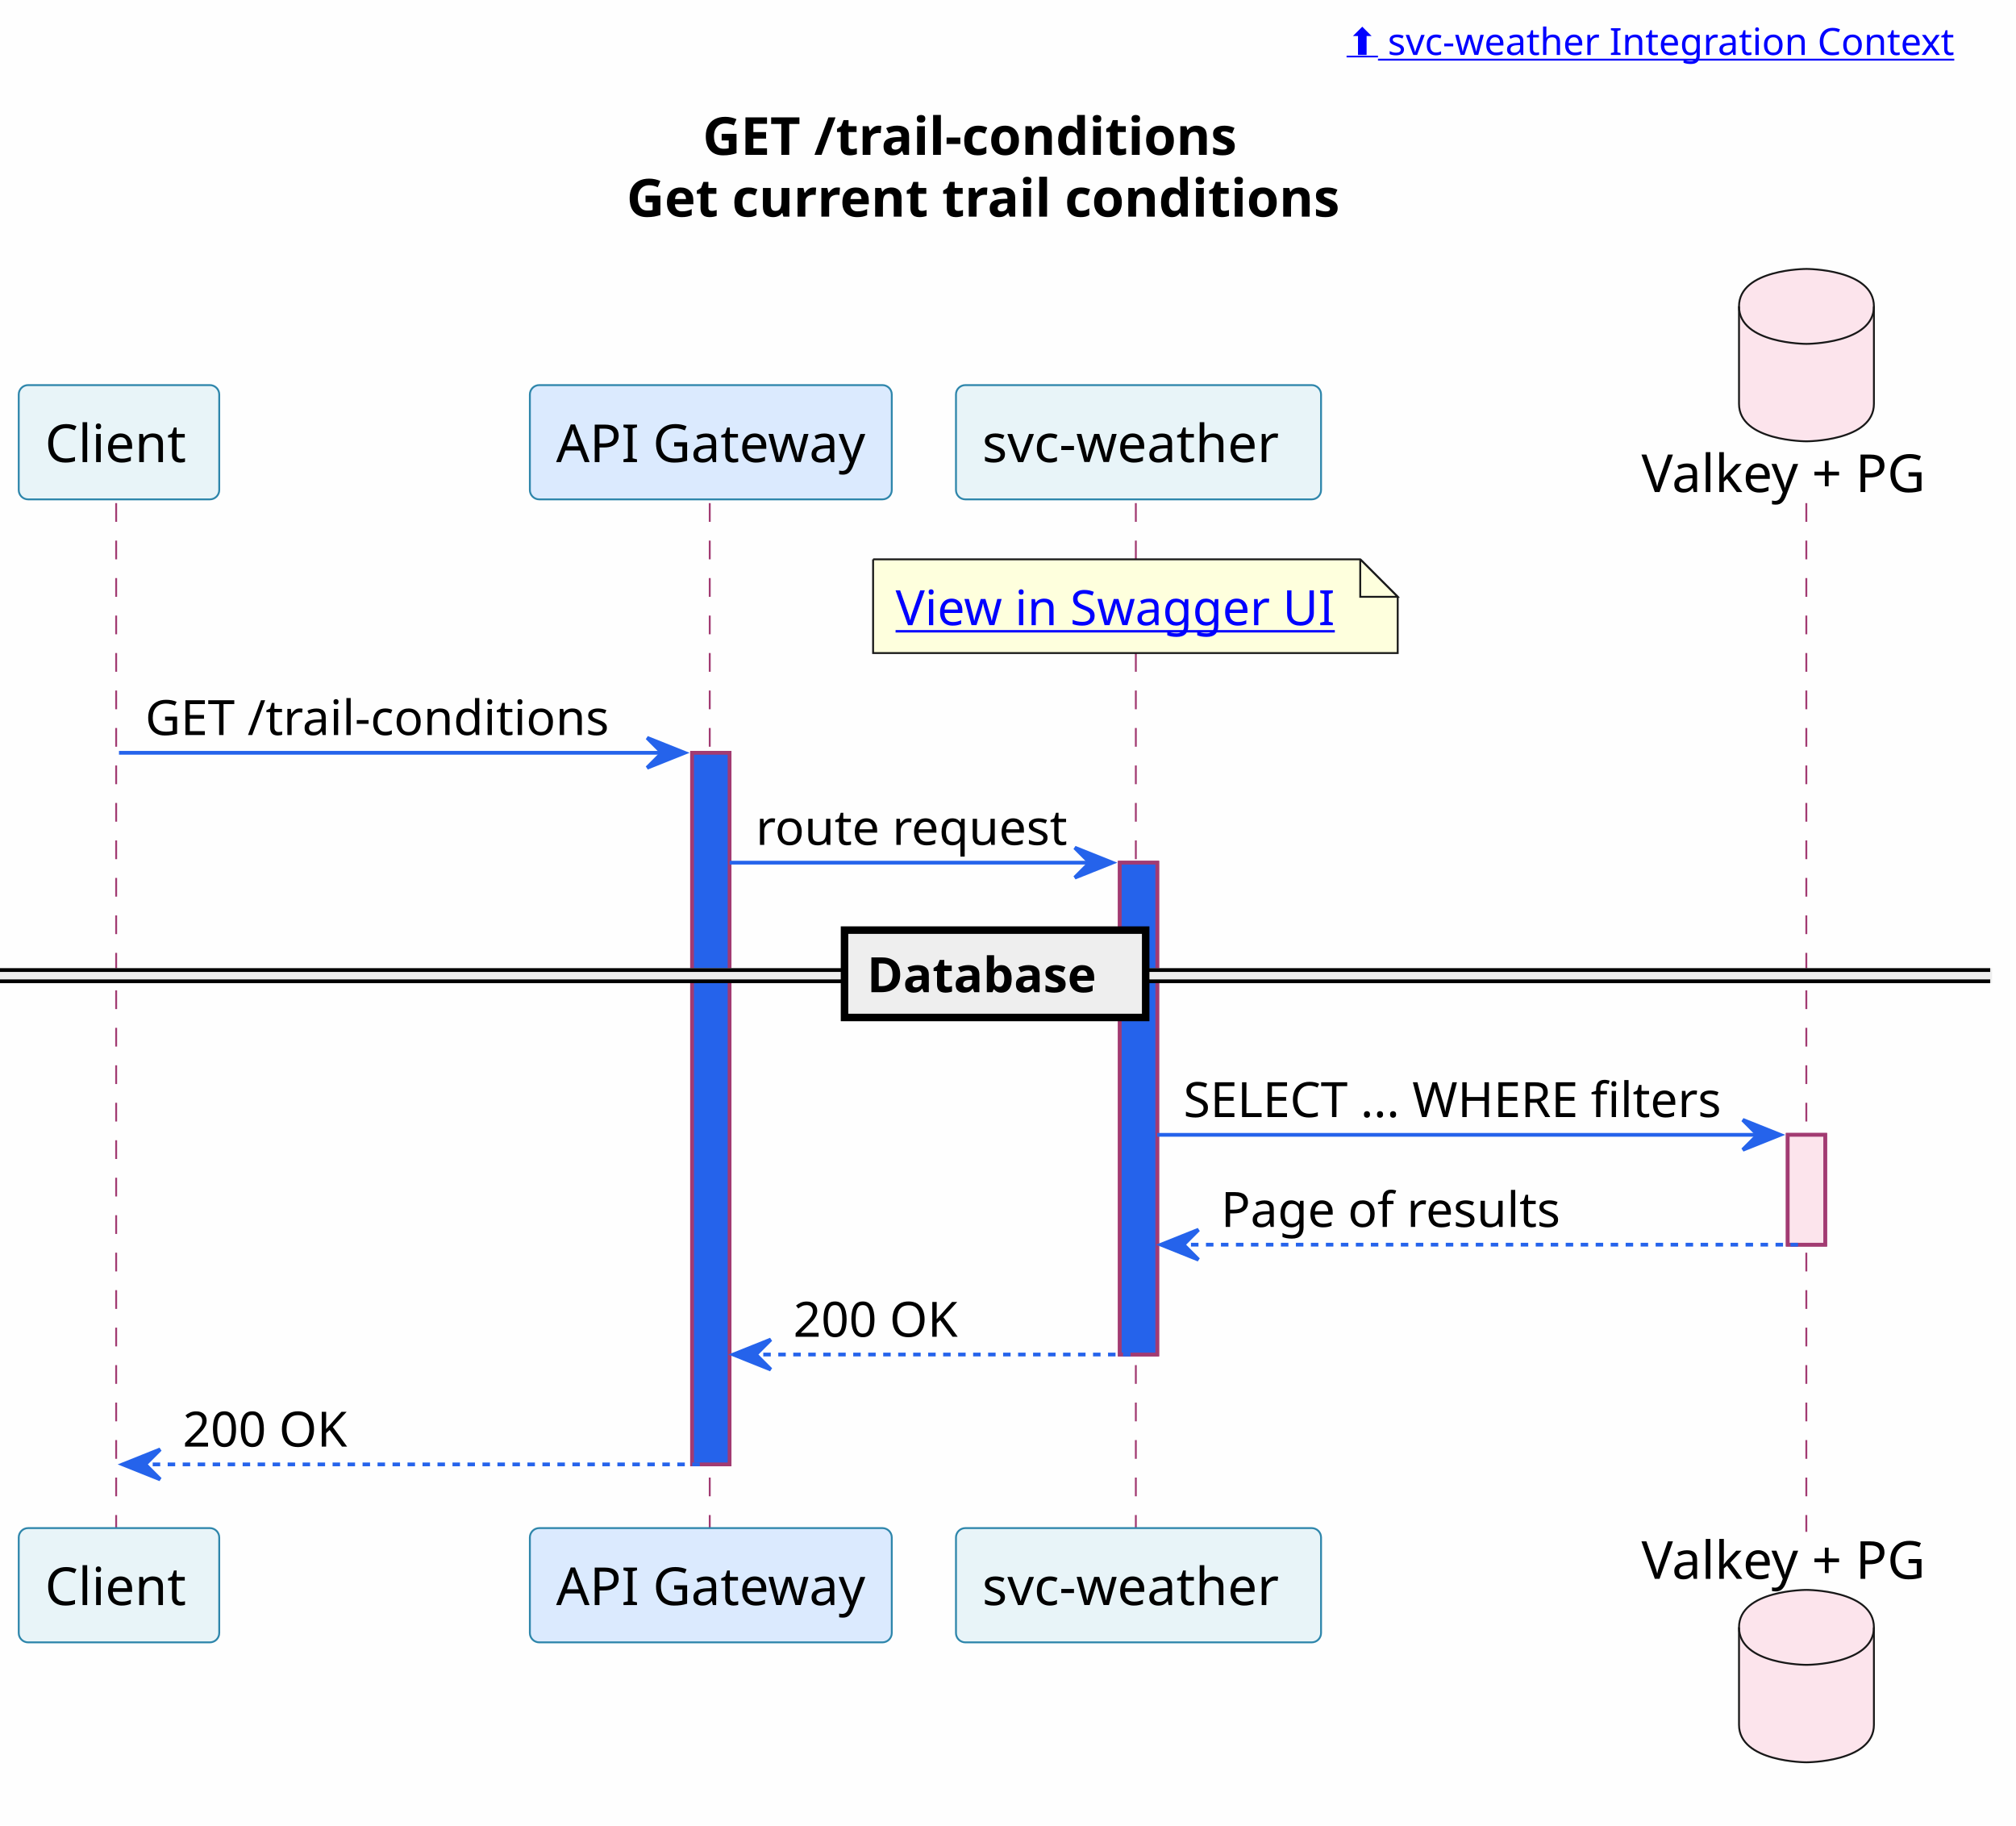
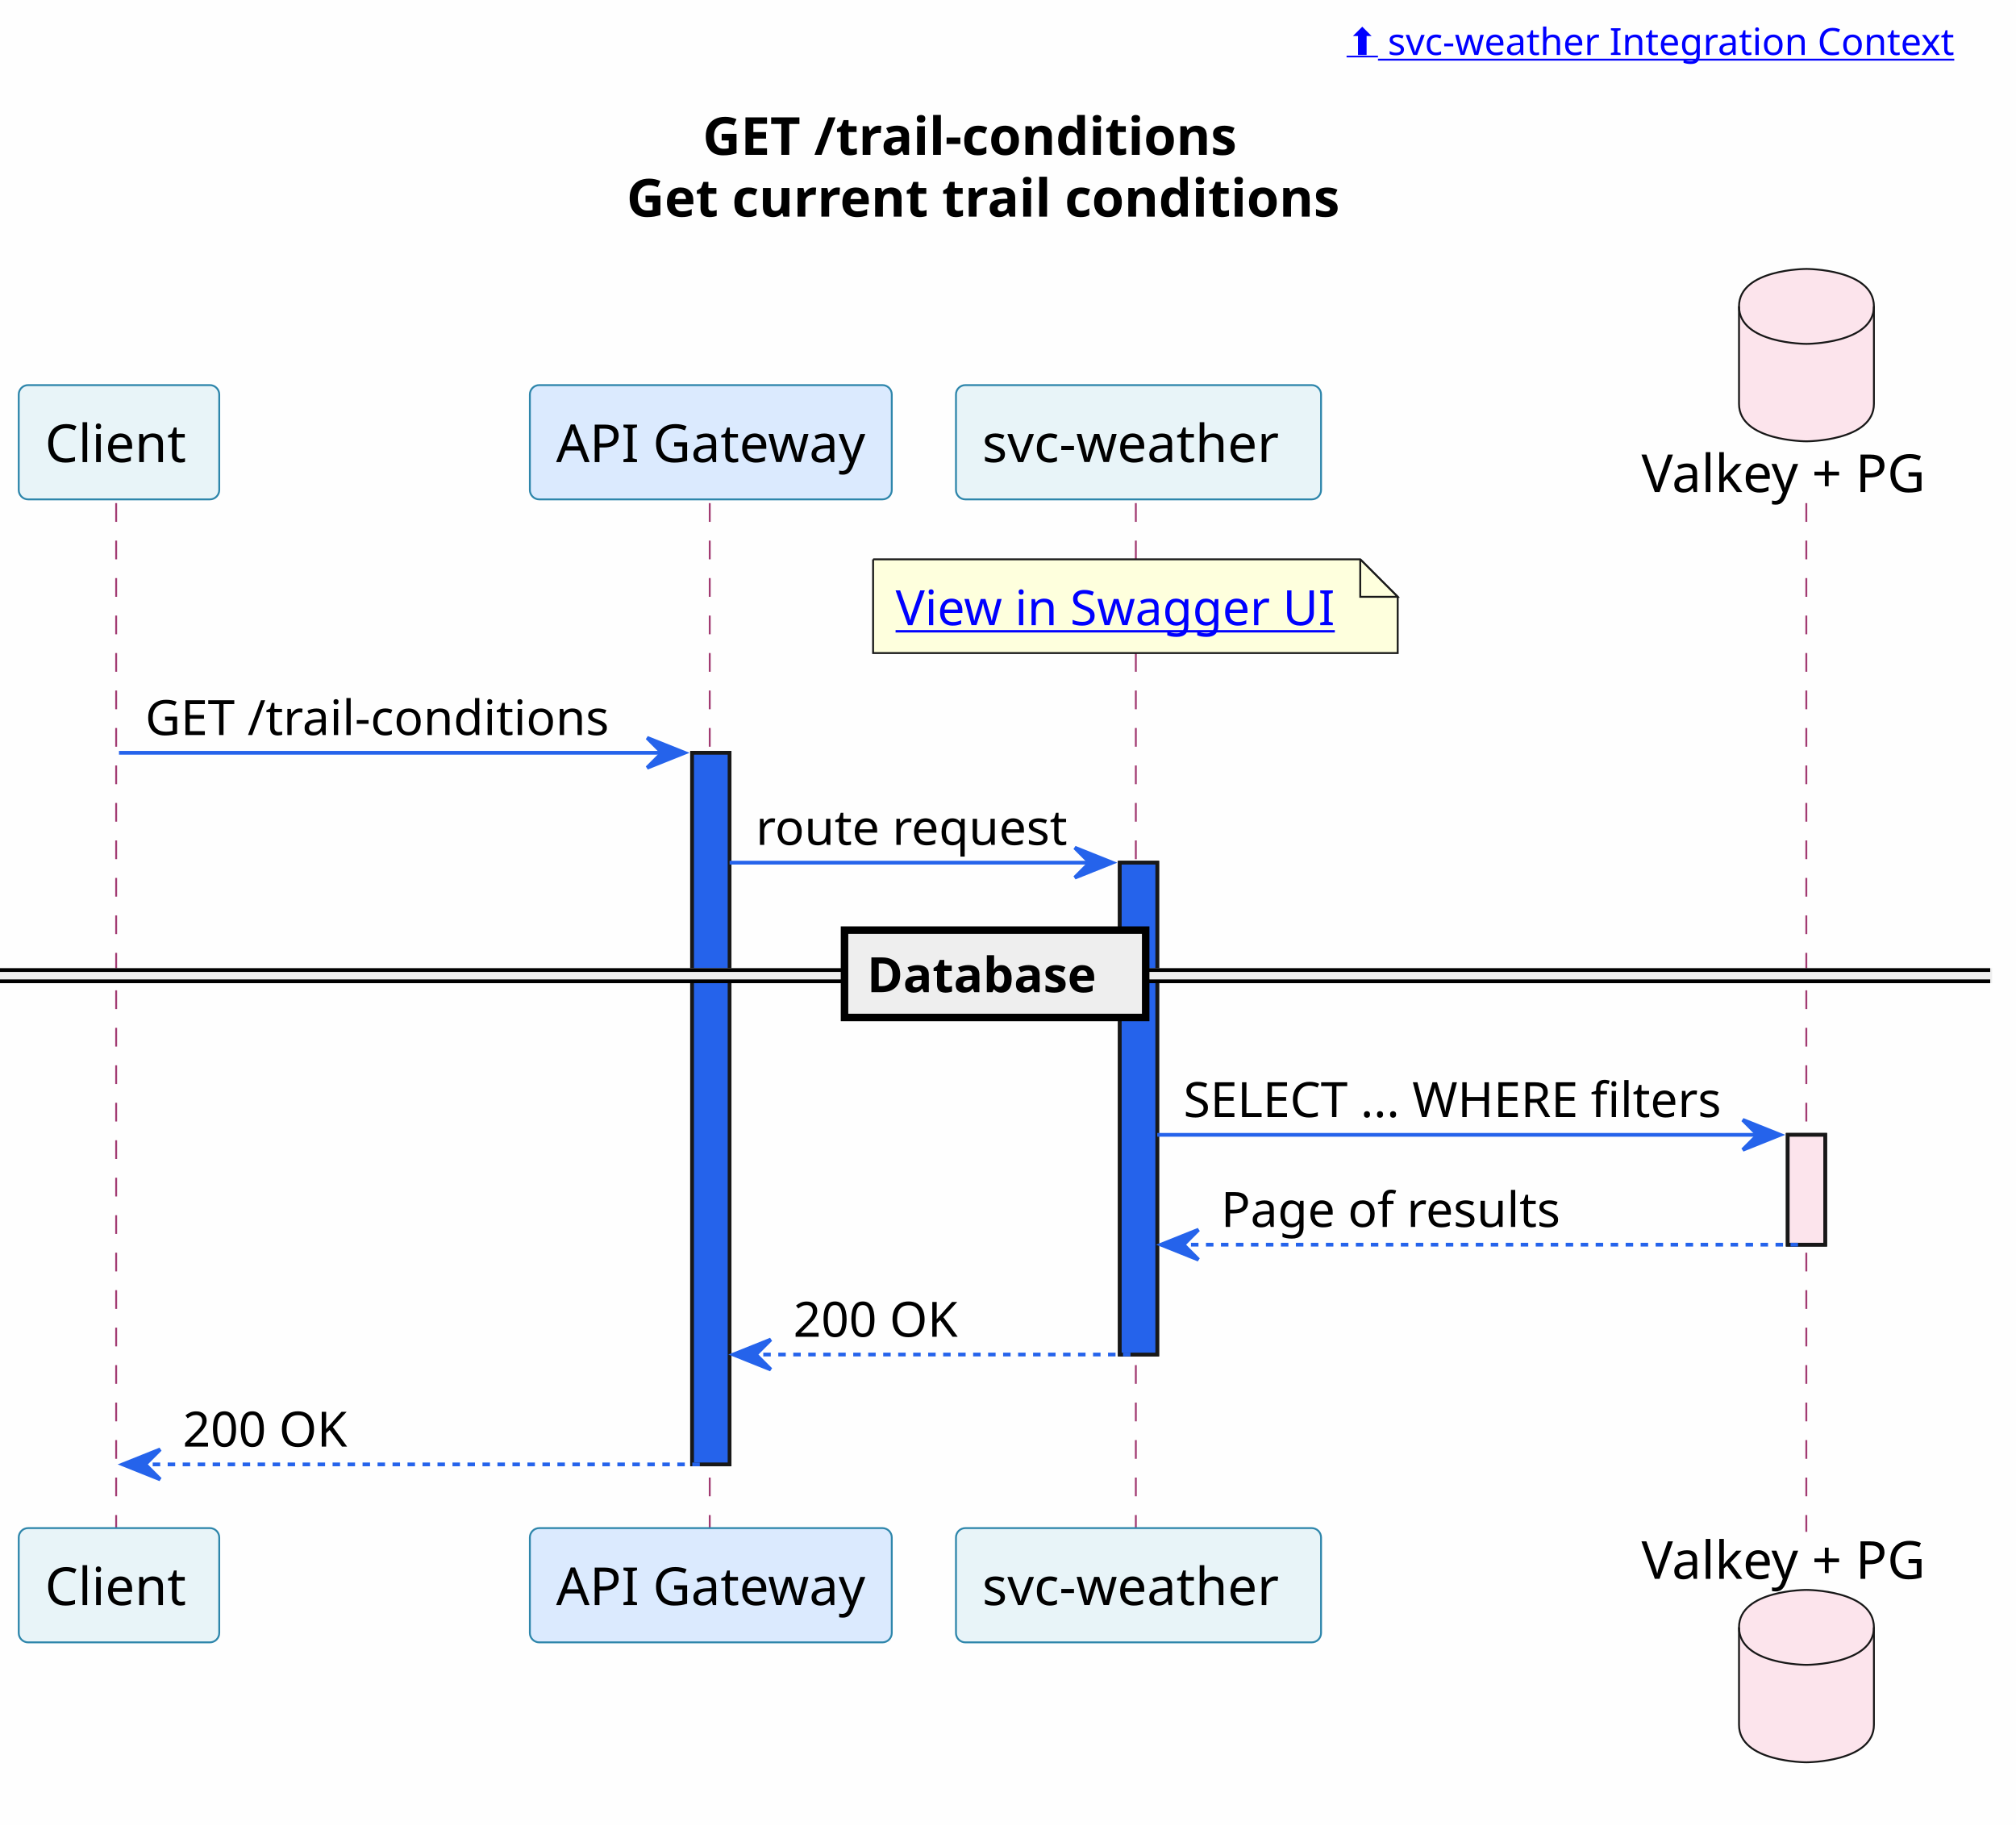
<svg xmlns="http://www.w3.org/2000/svg" xmlns:xlink="http://www.w3.org/1999/xlink" contentStyleType="text/css" data-diagram-type="SEQUENCE" height="487px" preserveAspectRatio="none" style="width:538px;height:487px;background:#FEFEFE;" version="1.1" viewBox="0 0 538 487" width="538px" zoomAndPan="magnify">
  <defs />
  <g>
    <rect fill="#FEFEFE" height="487" style="stroke:none;stroke-width:1;" width="538" x="0" y="0" />
-     <text fill="#000000" font-family="Segoe UI" font-size="14" font-weight="bold" lengthAdjust="spacing" textLength="155.046" x="187.536" y="41.312">GET /trail-conditions</text>
-     <text fill="#000000" font-family="Segoe UI" font-size="14" font-weight="bold" lengthAdjust="spacing" textLength="195.672" x="167.223" y="57.801">Get current trail conditions</text>
+     <text fill="#000000" font-family="'Segoe UI'" font-size="14" font-weight="bold" lengthAdjust="spacing" textLength="155.046" x="187.536" y="41.312">GET /trail-conditions</text>
+     <text fill="#000000" font-family="'Segoe UI'" font-size="14" font-weight="bold" lengthAdjust="spacing" textLength="195.672" x="167.223" y="57.801">Get current trail conditions</text>
    <g>
-       <rect fill="#2563EB" height="189.863" style="stroke:#A23B72;stroke-width:1;" width="10" x="184.694" y="200.863" />
+       <rect fill="#2563EB" height="189.863" style="stroke:#181818;stroke-width:1;" width="10" x="184.694" y="200.863" />
    </g>
    <g>
-       <rect fill="#2563EB" height="131.242" style="stroke:#A23B72;stroke-width:1;" width="10" x="298.829" y="230.174" />
+       <rect fill="#2563EB" height="131.242" style="stroke:#181818;stroke-width:1;" width="10" x="298.829" y="230.174" />
    </g>
    <g>
-       <rect fill="#FCE4EC" height="29.311" style="stroke:#A23B72;stroke-width:1;" width="10" x="477.082" y="302.795" />
+       <rect fill="#FCE4EC" height="29.311" style="stroke:#181818;stroke-width:1;" width="10" x="477.082" y="302.795" />
    </g>
-     <g>
-       <rect fill="#000000" fill-opacity="0" height="274.484" width="8" x="27.752" y="134.242" />
-       <line style="stroke:#A23B72;stroke-width:0.5;stroke-dasharray:5,5;" x1="31" x2="31" y1="134.242" y2="408.727" />
+     <g class="participant-lifeline" data-entity-uid="part1" data-qualified-name="Client" id="part1-lifeline">
+       <g>
+         <rect fill="#000000" fill-opacity="0" height="274.484" width="8" x="27.752" y="134.242" />
+         <line style="stroke:#A23B72;stroke-width:0.5;stroke-dasharray:5,5;" x1="31" x2="31" y1="134.242" y2="408.727" />
+       </g>
    </g>
-     <g>
-       <rect fill="#000000" fill-opacity="0" height="274.484" width="8" x="185.694" y="134.242" />
-       <line style="stroke:#A23B72;stroke-width:0.5;stroke-dasharray:5,5;" x1="189.405" x2="189.405" y1="134.242" y2="408.727" />
+     <g class="participant-lifeline" data-entity-uid="part2" data-qualified-name="GW" id="part2-lifeline">
+       <g>
+         <rect fill="#000000" fill-opacity="0" height="274.484" width="8" x="185.694" y="134.242" />
+         <line style="stroke:#A23B72;stroke-width:0.5;stroke-dasharray:5,5;" x1="189.405" x2="189.405" y1="134.242" y2="408.727" />
+       </g>
    </g>
-     <g>
-       <rect fill="#000000" fill-opacity="0" height="274.484" width="8" x="299.829" y="134.242" />
-       <line style="stroke:#A23B72;stroke-width:0.5;stroke-dasharray:5,5;" x1="303.116" x2="303.116" y1="134.242" y2="408.727" />
+     <g class="participant-lifeline" data-entity-uid="part3" data-qualified-name="Svc" id="part3-lifeline">
+       <g>
+         <rect fill="#000000" fill-opacity="0" height="274.484" width="8" x="299.829" y="134.242" />
+         <line style="stroke:#A23B72;stroke-width:0.5;stroke-dasharray:5,5;" x1="303.116" x2="303.116" y1="134.242" y2="408.727" />
+       </g>
    </g>
-     <g>
-       <rect fill="#000000" fill-opacity="0" height="274.484" width="8" x="478.082" y="134.242" />
-       <line style="stroke:#A23B72;stroke-width:0.5;stroke-dasharray:5,5;" x1="482.045" x2="482.045" y1="134.242" y2="408.727" />
+     <g class="participant-lifeline" data-entity-uid="part4" data-qualified-name="DB" id="part4-lifeline">
+       <g>
+         <rect fill="#000000" fill-opacity="0" height="274.484" width="8" x="478.082" y="134.242" />
+         <line style="stroke:#A23B72;stroke-width:0.5;stroke-dasharray:5,5;" x1="482.045" x2="482.045" y1="134.242" y2="408.727" />
+       </g>
    </g>
-     <g class="participant participant-head" data-participant="Client">
+     <g class="participant participant-head" data-entity-uid="part1" data-qualified-name="Client" id="part1-head">
      <a href="/applications/" target="_top" title="/applications/" xlink:actuate="onRequest" xlink:href="/applications/" xlink:show="new" xlink:title="/applications/" xlink:type="simple">
        <rect fill="#E8F4F8" height="30.488" rx="2.5" ry="2.5" style="stroke:#2E86AB;stroke-width:0.5;" width="53.505" x="5" y="102.754" />
-         <text fill="#000000" font-family="Segoe UI" font-size="14" lengthAdjust="spacing" textLength="39.505" x="12" y="123.289">Client</text>
+         <text fill="#000000" font-family="'Segoe UI'" font-size="14" lengthAdjust="spacing" textLength="39.505" x="12" y="123.289">Client</text>
      </a>
    </g>
-     <g class="participant participant-tail" data-participant="Client">
+     <g class="participant participant-tail" data-entity-uid="part1" data-qualified-name="Client" id="part1-tail">
      <a href="/applications/" target="_top" title="/applications/" xlink:actuate="onRequest" xlink:href="/applications/" xlink:show="new" xlink:title="/applications/" xlink:type="simple">
        <rect fill="#E8F4F8" height="30.488" rx="2.5" ry="2.5" style="stroke:#2E86AB;stroke-width:0.5;" width="53.505" x="5" y="407.727" />
-         <text fill="#000000" font-family="Segoe UI" font-size="14" lengthAdjust="spacing" textLength="39.505" x="12" y="428.262">Client</text>
+         <text fill="#000000" font-family="'Segoe UI'" font-size="14" lengthAdjust="spacing" textLength="39.505" x="12" y="428.262">Client</text>
      </a>
    </g>
-     <g class="participant participant-head" data-participant="GW">
-       <rect fill="#DBEAFE" height="30.488" rx="2.5" ry="2.5" style="stroke:#2E86AB;stroke-width:0.5;" width="96.578" x="141.405" y="102.754" />
-       <text fill="#000000" font-family="Segoe UI" font-size="14" lengthAdjust="spacing" textLength="82.578" x="148.405" y="123.289">API Gateway</text>
+     <g class="participant participant-head" data-entity-uid="part2" data-qualified-name="GW" id="part2-head">
+       <a href="/actors/#api-gateway" target="_top" title="/actors/#api-gateway" xlink:actuate="onRequest" xlink:href="/actors/#api-gateway" xlink:show="new" xlink:title="/actors/#api-gateway" xlink:type="simple">
+         <rect fill="#DBEAFE" height="30.488" rx="2.5" ry="2.5" style="stroke:#2E86AB;stroke-width:0.5;" width="96.578" x="141.405" y="102.754" />
+         <text fill="#000000" font-family="'Segoe UI'" font-size="14" lengthAdjust="spacing" textLength="82.578" x="148.405" y="123.289">API Gateway</text>
+       </a>
    </g>
-     <g class="participant participant-tail" data-participant="GW">
-       <rect fill="#DBEAFE" height="30.488" rx="2.5" ry="2.5" style="stroke:#2E86AB;stroke-width:0.5;" width="96.578" x="141.405" y="407.727" />
-       <text fill="#000000" font-family="Segoe UI" font-size="14" lengthAdjust="spacing" textLength="82.578" x="148.405" y="428.262">API Gateway</text>
+     <g class="participant participant-tail" data-entity-uid="part2" data-qualified-name="GW" id="part2-tail">
+       <a href="/actors/#api-gateway" target="_top" title="/actors/#api-gateway" xlink:actuate="onRequest" xlink:href="/actors/#api-gateway" xlink:show="new" xlink:title="/actors/#api-gateway" xlink:type="simple">
+         <rect fill="#DBEAFE" height="30.488" rx="2.5" ry="2.5" style="stroke:#2E86AB;stroke-width:0.5;" width="96.578" x="141.405" y="407.727" />
+         <text fill="#000000" font-family="'Segoe UI'" font-size="14" lengthAdjust="spacing" textLength="82.578" x="148.405" y="428.262">API Gateway</text>
+       </a>
    </g>
-     <g class="participant participant-head" data-participant="Svc">
+     <g class="participant participant-head" data-entity-uid="part3" data-qualified-name="Svc" id="part3-head">
      <a href="/microservices/svc-weather/" target="_top" title="/microservices/svc-weather/" xlink:actuate="onRequest" xlink:href="/microservices/svc-weather/" xlink:show="new" xlink:title="/microservices/svc-weather/" xlink:type="simple">
        <rect fill="#E8F4F8" height="30.488" rx="2.5" ry="2.5" style="stroke:#2E86AB;stroke-width:0.5;" width="97.426" x="255.116" y="102.754" />
-         <text fill="#000000" font-family="Segoe UI" font-size="14" lengthAdjust="spacing" textLength="83.426" x="262.116" y="123.289">svc-weather</text>
+         <text fill="#000000" font-family="'Segoe UI'" font-size="14" lengthAdjust="spacing" textLength="83.426" x="262.116" y="123.289">svc-weather</text>
      </a>
    </g>
-     <g class="participant participant-tail" data-participant="Svc">
+     <g class="participant participant-tail" data-entity-uid="part3" data-qualified-name="Svc" id="part3-tail">
      <a href="/microservices/svc-weather/" target="_top" title="/microservices/svc-weather/" xlink:actuate="onRequest" xlink:href="/microservices/svc-weather/" xlink:show="new" xlink:title="/microservices/svc-weather/" xlink:type="simple">
        <rect fill="#E8F4F8" height="30.488" rx="2.5" ry="2.5" style="stroke:#2E86AB;stroke-width:0.5;" width="97.426" x="255.116" y="407.727" />
-         <text fill="#000000" font-family="Segoe UI" font-size="14" lengthAdjust="spacing" textLength="83.426" x="262.116" y="428.262">svc-weather</text>
+         <text fill="#000000" font-family="'Segoe UI'" font-size="14" lengthAdjust="spacing" textLength="83.426" x="262.116" y="428.262">svc-weather</text>
      </a>
    </g>
-     <g class="participant participant-head" data-participant="DB">
-       <text fill="#000000" font-family="Segoe UI" font-size="14" lengthAdjust="spacing" textLength="82.072" x="438.045" y="131.289">Valkey + PG</text>
+     <g class="participant participant-head" data-entity-uid="part4" data-qualified-name="DB" id="part4-head">
+       <text fill="#000000" font-family="'Segoe UI'" font-size="14" lengthAdjust="spacing" textLength="82.072" x="438.045" y="131.289">Valkey + PG</text>
      <path d="M464.082,81.754 C464.082,71.754 482.082,71.754 482.082,71.754 C482.082,71.754 500.082,71.754 500.082,81.754 L500.082,107.754 C500.082,117.754 482.082,117.754 482.082,117.754 C482.082,117.754 464.082,117.754 464.082,107.754 L464.082,81.754" fill="#FCE4EC" style="stroke:#181818;stroke-width:0.5;" />
      <path d="M464.082,81.754 C464.082,91.754 482.082,91.754 482.082,91.754 C482.082,91.754 500.082,91.754 500.082,81.754" fill="none" style="stroke:#181818;stroke-width:0.5;" />
    </g>
-     <g class="participant participant-tail" data-participant="DB">
-       <text fill="#000000" font-family="Segoe UI" font-size="14" lengthAdjust="spacing" textLength="82.072" x="438.045" y="421.262">Valkey + PG</text>
+     <g class="participant participant-tail" data-entity-uid="part4" data-qualified-name="DB" id="part4-tail">
+       <text fill="#000000" font-family="'Segoe UI'" font-size="14" lengthAdjust="spacing" textLength="82.072" x="438.045" y="421.262">Valkey + PG</text>
      <path d="M464.082,434.215 C464.082,424.215 482.082,424.215 482.082,424.215 C482.082,424.215 500.082,424.215 500.082,434.215 L500.082,460.215 C500.082,470.215 482.082,470.215 482.082,470.215 C482.082,470.215 464.082,470.215 464.082,460.215 L464.082,434.215" fill="#FCE4EC" style="stroke:#181818;stroke-width:0.5;" />
      <path d="M464.082,434.215 C464.082,444.215 482.082,444.215 482.082,444.215 C482.082,444.215 500.082,444.215 500.082,434.215" fill="none" style="stroke:#181818;stroke-width:0.5;" />
    </g>
    <g>
-       <rect fill="#2563EB" height="189.863" style="stroke:#A23B72;stroke-width:1;" width="10" x="184.694" y="200.863" />
+       <rect fill="#2563EB" height="189.863" style="stroke:#181818;stroke-width:1;" width="10" x="184.694" y="200.863" />
    </g>
    <g>
-       <rect fill="#2563EB" height="131.242" style="stroke:#A23B72;stroke-width:1;" width="10" x="298.829" y="230.174" />
+       <rect fill="#2563EB" height="131.242" style="stroke:#181818;stroke-width:1;" width="10" x="298.829" y="230.174" />
    </g>
    <g>
-       <rect fill="#FCE4EC" height="29.311" style="stroke:#A23B72;stroke-width:1;" width="10" x="477.082" y="302.795" />
+       <rect fill="#FCE4EC" height="29.311" style="stroke:#181818;stroke-width:1;" width="10" x="477.082" y="302.795" />
    </g>
    <path d="M233,149.242 L233,174.242 L373,174.242 L373,159.242 L363,149.242 L233,149.242" fill="#FEFFDD" style="stroke:#181818;stroke-width:0.5;" />
    <path d="M363,149.242 L363,159.242 L373,159.242 L363,149.242" fill="#FEFFDD" style="stroke:#181818;stroke-width:0.5;" />
    <a href="/services/api/svc-weather.html#/Trail%20Conditions/getTrailConditions" target="_top" title="/services/api/svc-weather.html#/Trail%20Conditions/getTrailConditions" xlink:actuate="onRequest" xlink:href="/services/api/svc-weather.html#/Trail%20Conditions/getTrailConditions" xlink:show="new" xlink:title="/services/api/svc-weather.html#/Trail%20Conditions/getTrailConditions" xlink:type="simple">
-       <text fill="#0000FF" font-family="Segoe UI" font-size="13" lengthAdjust="spacing" text-decoration="underline" textLength="119.406" x="239" y="166.81">View in Swagger UI</text>
+       <text fill="#0000FF" font-family="'Segoe UI'" font-size="13" lengthAdjust="spacing" text-decoration="underline" textLength="119.406" x="239" y="166.81">View in Swagger UI</text>
    </a>
-     <g class="message" data-participant-1="Client" data-participant-2="GW">
+     <g class="message" data-entity-1="part1" data-entity-2="part2" id="msg1">
      <polygon fill="#2563EB" points="172.694,196.863,182.694,200.863,172.694,204.863,176.694,200.863" style="stroke:#2563EB;stroke-width:1;" />
      <line style="stroke:#2563EB;stroke-width:1;" x1="31.752" x2="178.694" y1="200.863" y2="200.863" />
-       <text fill="#000000" font-family="Segoe UI" font-size="13" lengthAdjust="spacing" textLength="133.942" x="38.752" y="196.121">GET /trail-conditions</text>
+       <text fill="#000000" font-family="'Segoe UI'" font-size="13" lengthAdjust="spacing" textLength="133.942" x="38.752" y="196.121">GET /trail-conditions</text>
    </g>
-     <g class="message" data-participant-1="GW" data-participant-2="Svc">
+     <g class="message" data-entity-1="part2" data-entity-2="part3" id="msg2">
      <polygon fill="#2563EB" points="286.829,226.174,296.829,230.174,286.829,234.174,290.829,230.174" style="stroke:#2563EB;stroke-width:1;" />
      <line style="stroke:#2563EB;stroke-width:1;" x1="194.694" x2="292.829" y1="230.174" y2="230.174" />
-       <text fill="#000000" font-family="Segoe UI" font-size="13" lengthAdjust="spacing" textLength="85.135" x="201.694" y="225.432">route request</text>
+       <text fill="#000000" font-family="'Segoe UI'" font-size="13" lengthAdjust="spacing" textLength="85.135" x="201.694" y="225.432">route request</text>
    </g>
    <rect fill="#EEEEEE" height="3" style="stroke:#EEEEEE;stroke-width:1;" width="531.118" x="0" y="258.829" />
    <line style="stroke:#000000;stroke-width:1;" x1="0" x2="531.118" y1="258.829" y2="258.829" />
    <line style="stroke:#000000;stroke-width:1;" x1="0" x2="531.118" y1="261.829" y2="261.829" />
    <rect fill="#EEEEEE" height="23.311" style="stroke:#000000;stroke-width:2;" width="80.371" x="225.373" y="248.174" />
-     <text fill="#000000" font-family="Segoe UI" font-size="13" font-weight="bold" lengthAdjust="spacing" textLength="62.086" x="231.373" y="264.742">Database</text>
-     <g class="message" data-participant-1="Svc" data-participant-2="DB">
+     <text fill="#000000" font-family="'Segoe UI'" font-size="13" font-weight="bold" lengthAdjust="spacing" textLength="62.086" x="231.373" y="264.742">Database</text>
+     <g class="message" data-entity-1="part3" data-entity-2="part4" id="msg3">
      <polygon fill="#2563EB" points="465.082,298.795,475.082,302.795,465.082,306.795,469.082,302.795" style="stroke:#2563EB;stroke-width:1;" />
      <line style="stroke:#2563EB;stroke-width:1;" x1="308.829" x2="471.082" y1="302.795" y2="302.795" />
-       <text fill="#000000" font-family="Segoe UI" font-size="13" lengthAdjust="spacing" textLength="149.252" x="315.829" y="298.053">SELECT ... WHERE filters</text>
+       <text fill="#000000" font-family="'Segoe UI'" font-size="13" lengthAdjust="spacing" textLength="149.252" x="315.829" y="298.053">SELECT ... WHERE filters</text>
    </g>
-     <g class="message" data-participant-1="DB" data-participant-2="Svc">
+     <g class="message" data-entity-1="part4" data-entity-2="part3" id="msg4">
      <polygon fill="#2563EB" points="319.829,328.106,309.829,332.106,319.829,336.106,315.829,332.106" style="stroke:#2563EB;stroke-width:1;" />
      <line style="stroke:#2563EB;stroke-width:1;stroke-dasharray:2,2;" x1="313.829" x2="481.082" y1="332.106" y2="332.106" />
-       <text fill="#000000" font-family="Segoe UI" font-size="13" lengthAdjust="spacing" textLength="93.209" x="325.829" y="327.363">Page of results</text>
+       <text fill="#000000" font-family="'Segoe UI'" font-size="13" lengthAdjust="spacing" textLength="93.209" x="325.829" y="327.363">Page of results</text>
    </g>
-     <g class="message" data-participant-1="Svc" data-participant-2="GW">
+     <g class="message" data-entity-1="part3" data-entity-2="part2" id="msg5">
      <polygon fill="#2563EB" points="205.694,357.416,195.694,361.416,205.694,365.416,201.694,361.416" style="stroke:#2563EB;stroke-width:1;" />
      <line style="stroke:#2563EB;stroke-width:1;stroke-dasharray:2,2;" x1="199.694" x2="302.829" y1="361.416" y2="361.416" />
-       <text fill="#000000" font-family="Segoe UI" font-size="13" lengthAdjust="spacing" textLength="47.36" x="211.694" y="356.674">200 OK</text>
+       <text fill="#000000" font-family="'Segoe UI'" font-size="13" lengthAdjust="spacing" textLength="47.36" x="211.694" y="356.674">200 OK</text>
    </g>
-     <g class="message" data-participant-1="GW" data-participant-2="Client">
+     <g class="message" data-entity-1="part2" data-entity-2="part1" id="msg6">
      <polygon fill="#2563EB" points="42.752,386.727,32.752,390.727,42.752,394.727,38.752,390.727" style="stroke:#2563EB;stroke-width:1;" />
      <line style="stroke:#2563EB;stroke-width:1;stroke-dasharray:2,2;" x1="36.752" x2="188.694" y1="390.727" y2="390.727" />
-       <text fill="#000000" font-family="Segoe UI" font-size="13" lengthAdjust="spacing" textLength="47.36" x="48.752" y="385.984">200 OK</text>
+       <text fill="#000000" font-family="'Segoe UI'" font-size="13" lengthAdjust="spacing" textLength="47.36" x="48.752" y="385.984">200 OK</text>
    </g>
    <a href="/microservices/svc-weather/#integration-context" target="_top" title="/microservices/svc-weather/#integration-context" xlink:actuate="onRequest" xlink:href="/microservices/svc-weather/#integration-context" xlink:show="new" xlink:title="/microservices/svc-weather/#integration-context" xlink:type="simple">
-       <text fill="#0000FF" font-family="Segoe UI" font-size="10" lengthAdjust="spacing" text-decoration="underline" textLength="170.762" x="359.356" y="14.668">⬆ svc-weather Integration Context</text>
+       <text fill="#0000FF" font-family="'Segoe UI'" font-size="10" lengthAdjust="spacing" text-decoration="underline" textLength="170.762" x="359.356" y="14.668">⬆ svc-weather Integration Context</text>
    </a>
  </g>
</svg>
